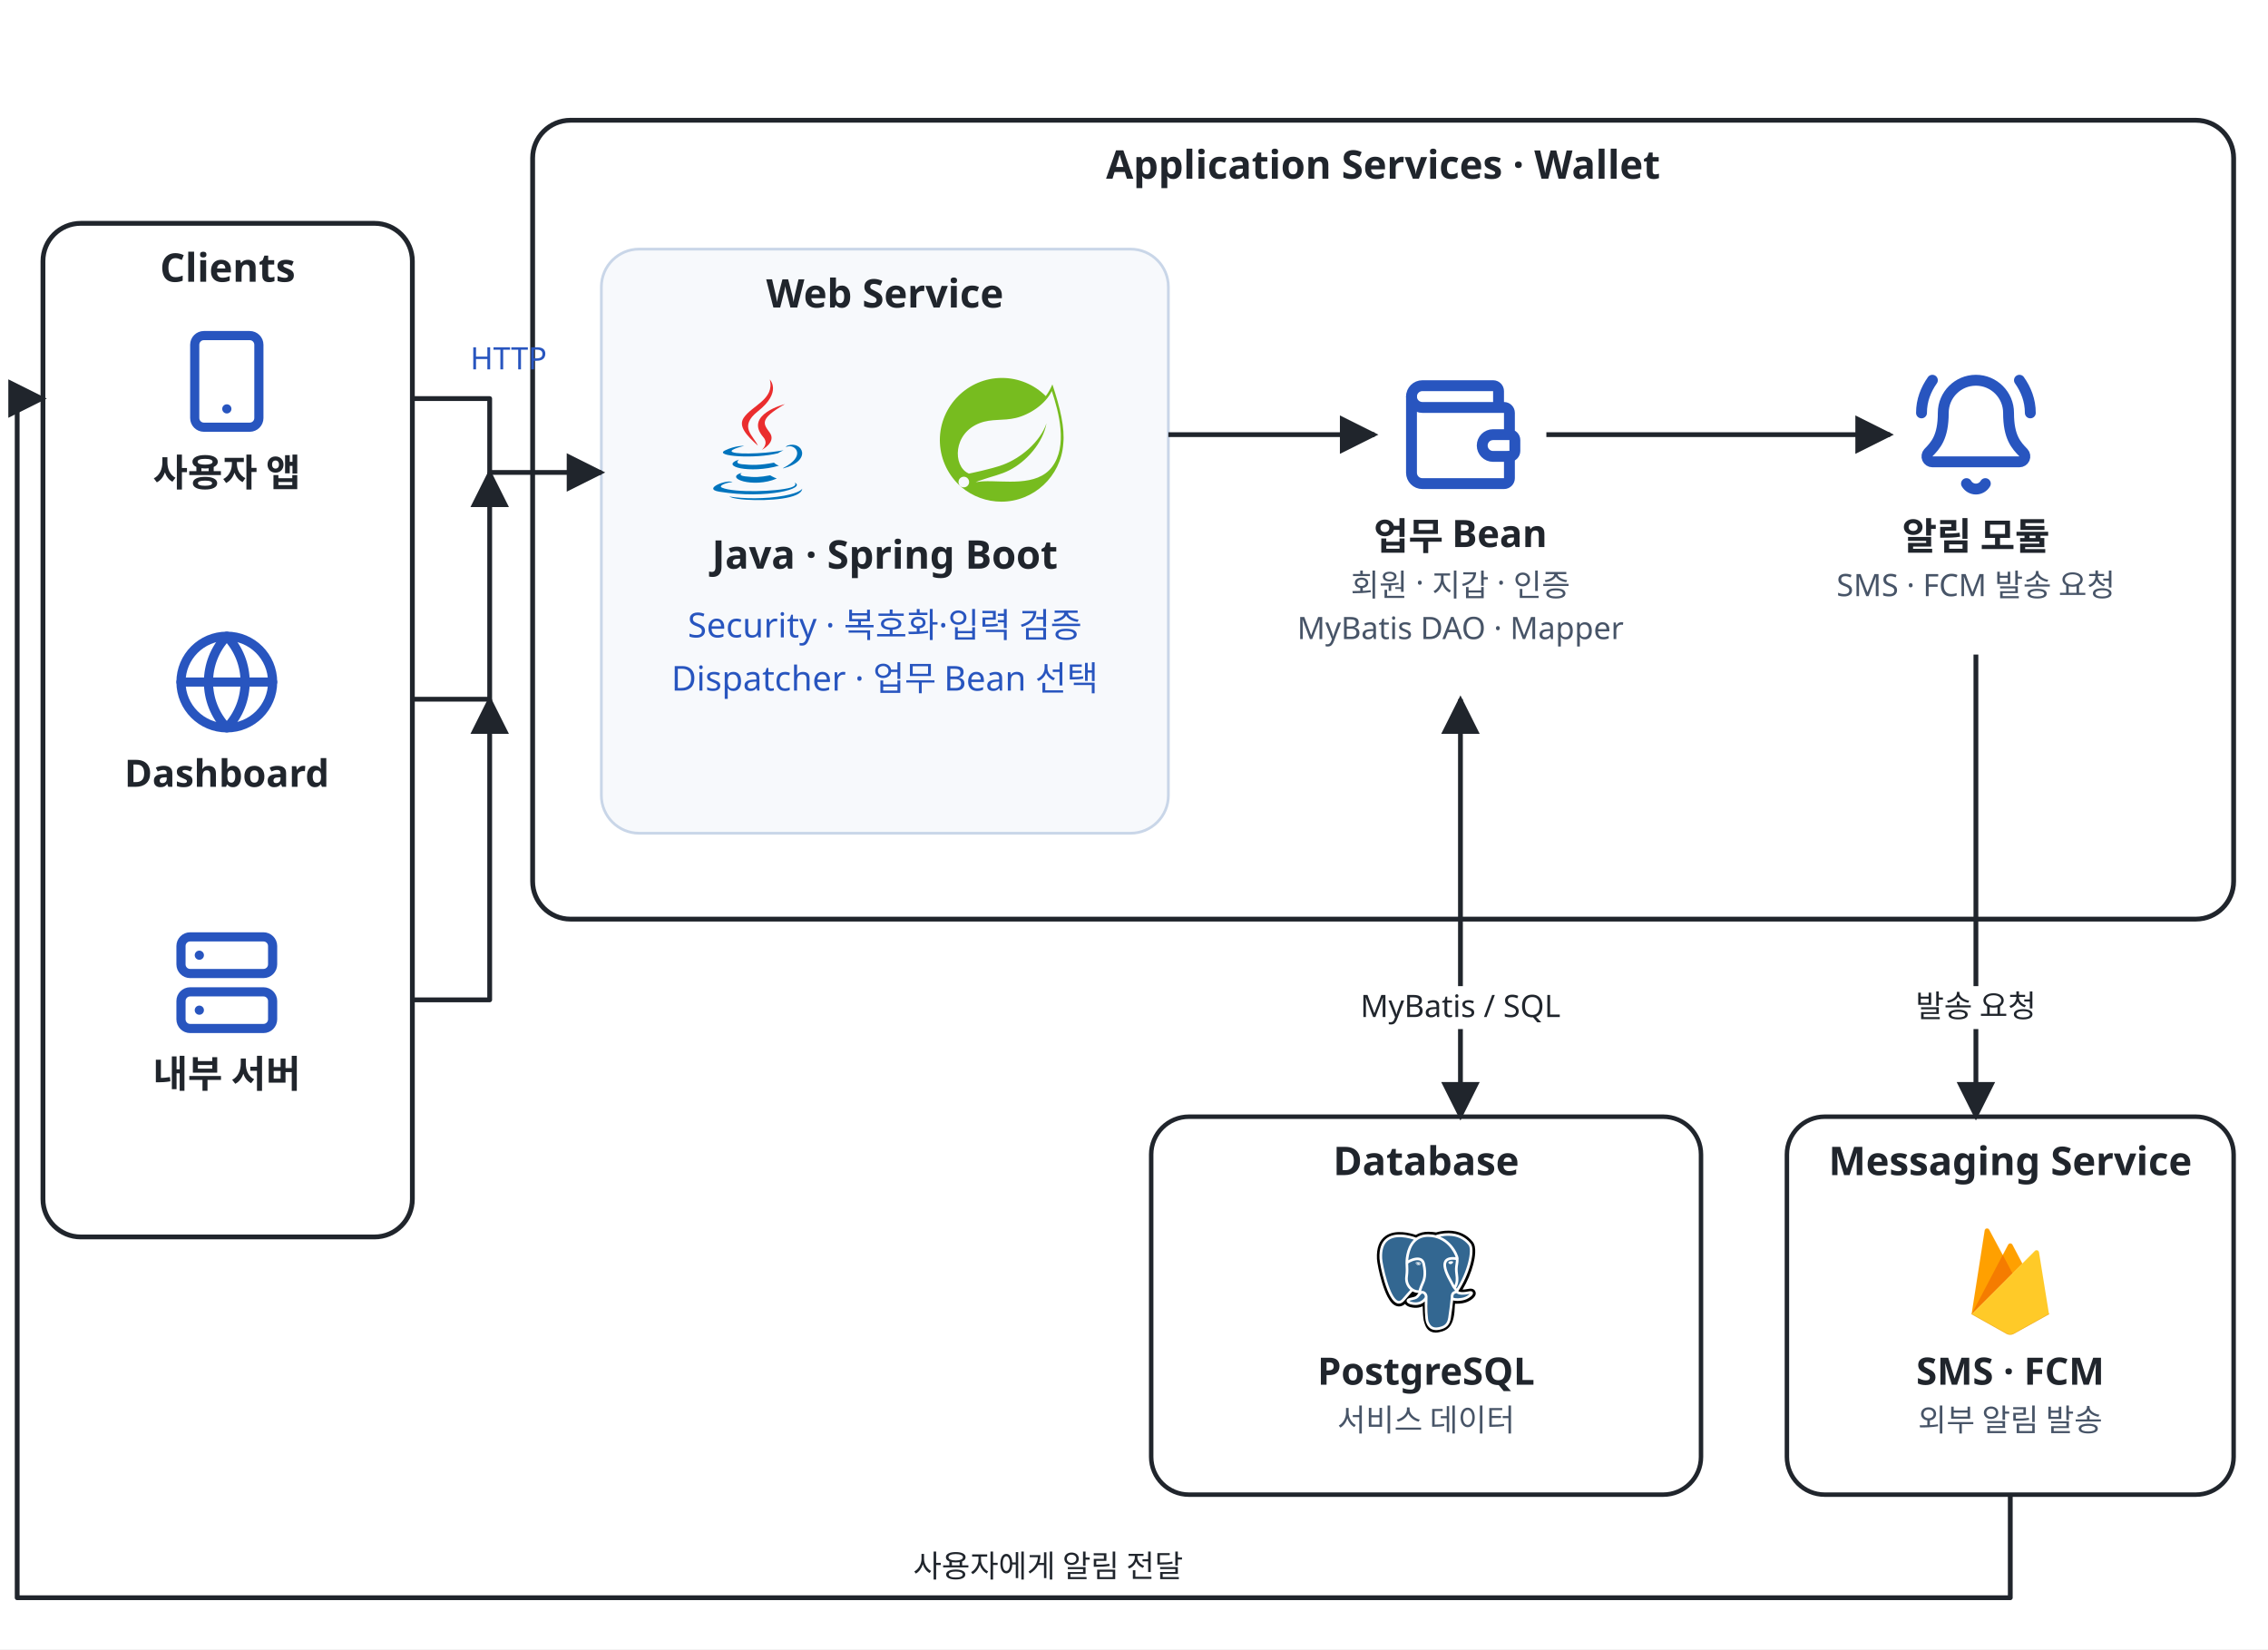
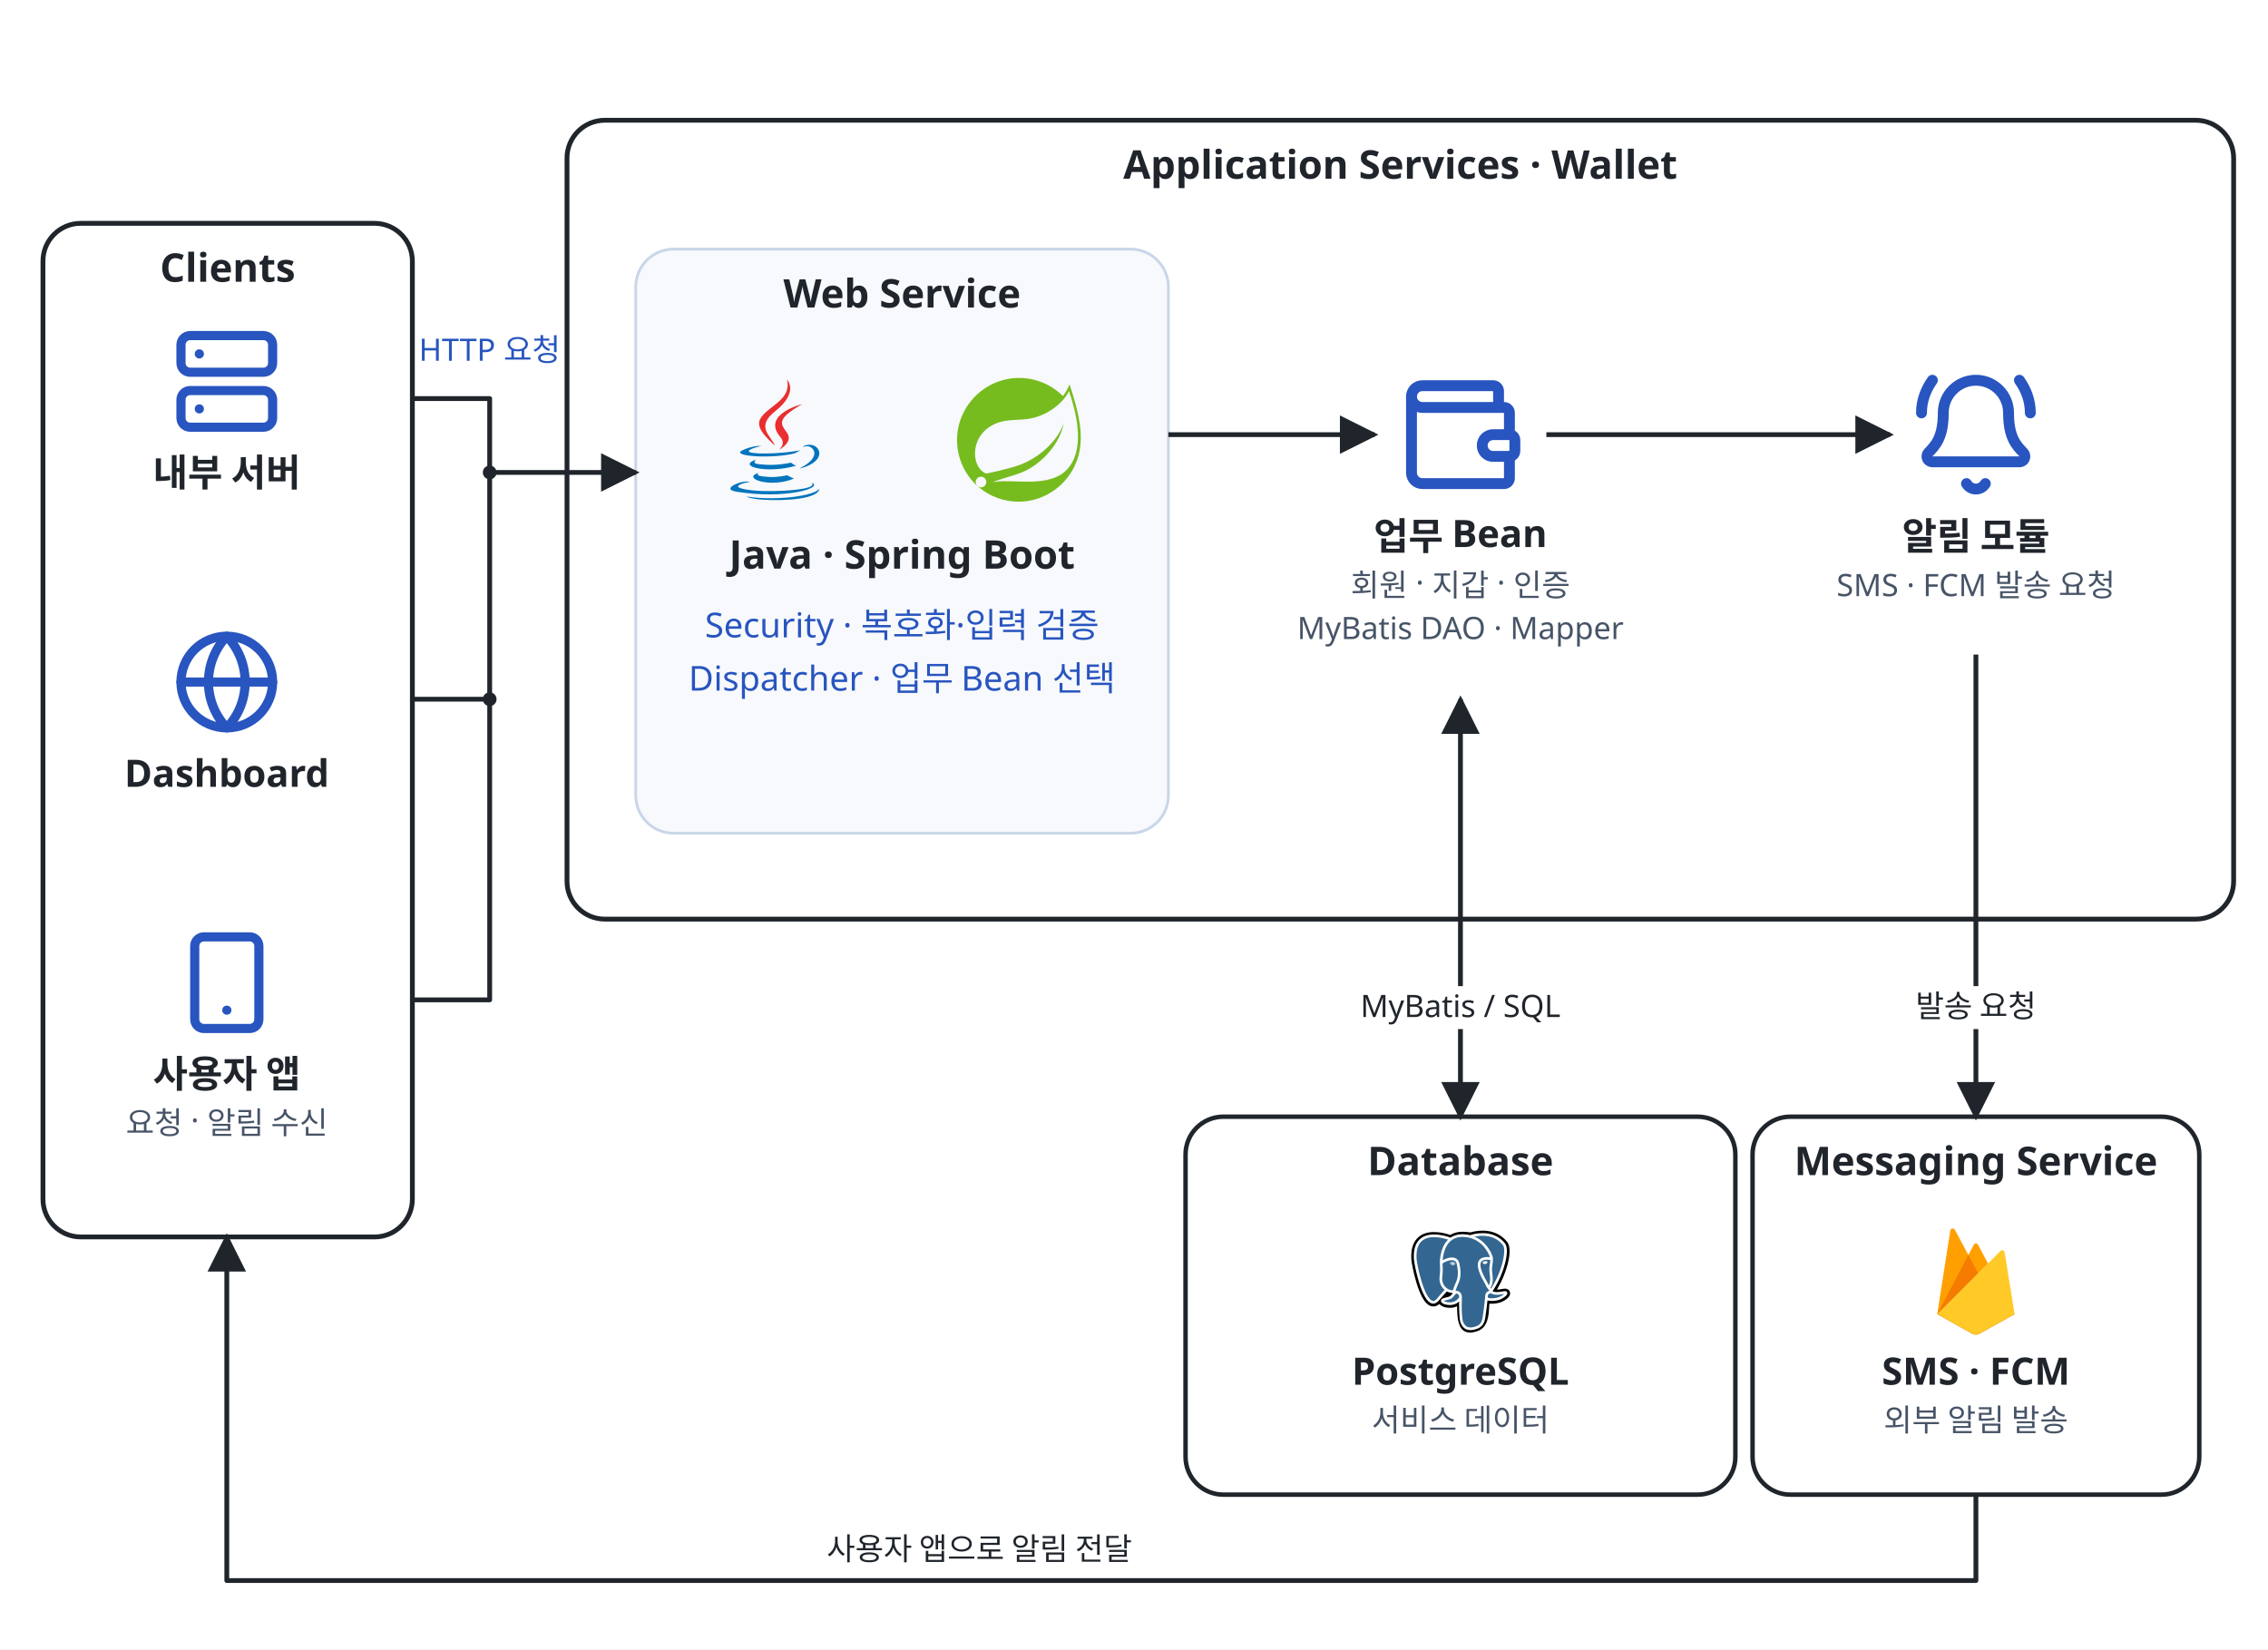
<svg xmlns="http://www.w3.org/2000/svg" width="1320" height="960" viewBox="0 0 1320 960" role="img" aria-labelledby="title desc">
  <defs>
    <marker id="arrow" viewBox="0 0 10 10" refX="9" refY="5" markerWidth="8" markerHeight="8" orient="auto-start-reverse">
      <path d="M 0 0 L 10 5 L 0 10 Z" fill="#20252c" />
    </marker>
    <marker id="arrow-start" viewBox="0 0 10 10" refX="1" refY="5" markerWidth="8" markerHeight="8" orient="auto">
      <path d="M 10 0 L 0 5 L 10 10 Z" fill="#20252c" />
    </marker>
    <symbol id="icon-bell-ring" viewBox="0 0 24 24">
      <g fill="none" stroke="currentColor" stroke-width="2" stroke-linecap="round" stroke-linejoin="round">
        <path d="M10.268 21a2 2 0 0 0 3.464 0" />
        <path d="M22 8c0-2.3-.8-4.3-2-6" />
        <path d="M3.262 15.326A1 1 0 0 0 4 17h16a1 1 0 0 0 .74-1.673C19.41 13.956 18 12.499 18 8A6 6 0 0 0 6 8c0 4.499-1.411 5.956-2.738 7.326" />
        <path d="M4 2C2.8 3.7 2 5.7 2 8" />
      </g>
    </symbol>
    <symbol id="icon-firebase" viewBox="0 0 128 128">
      <g>
        <path fill="#ffa000" d="M17.474 103.276 33.229 2.462a2.91 2.91 0 0 1 5.44-.924l16.294 30.39 6.494-12.366a2.91 2.91 0 0 1 5.15 0l43.97 83.714H17.474Z" />
        <path fill="#f57c00" d="M71.903 64.005 54.955 31.913l-37.481 71.363Z" />
        <path fill="#ffca28" d="M110.577 103.276 98.51 28.604a2.913 2.913 0 0 0-1.984-2.286 2.906 2.906 0 0 0-2.94.714l-76.112 76.243 42.115 23.618a8.728 8.728 0 0 0 8.51 0l42.478-23.618Z" />
        <path fill="#fff" fill-opacity=".2" d="M98.51 28.604a2.913 2.913 0 0 0-1.984-2.286 2.906 2.906 0 0 0-2.94.713L78.479 42.178 66.6 19.562a2.91 2.91 0 0 0-5.15 0l-6.494 12.365L38.662 1.538A2.91 2.91 0 0 0 35.605.044a2.907 2.907 0 0 0-2.384 2.425L17.474 103.276h-.051l.05.058.415.204 75.676-75.764a2.91 2.91 0 0 1 4.932 1.571l11.965 74.003.116-.073L98.51 28.603Zm-80.898 74.534L33.228 3.182A2.91 2.91 0 0 1 35.613.756a2.911 2.911 0 0 1 3.057 1.495l16.292 30.39 6.495-12.366a2.91 2.91 0 0 1 5.15 0L78.245 42.41 17.61 103.138Z" />
        <path fill="#a52714" d="M68.099 126.18a8.728 8.728 0 0 1-8.51 0l-42.015-23.55-.102.647 42.115 23.61a8.728 8.728 0 0 0 8.51 0l42.48-23.61-.11-.67-42.37 23.575z" opacity=".2" />
      </g>
    </symbol>
    <symbol id="icon-globe" viewBox="0 0 24 24">
      <g fill="none" stroke="currentColor" stroke-width="2" stroke-linecap="round" stroke-linejoin="round">
        <circle cx="12" cy="12" r="10" />
        <path d="M12 2a14.5 14.5 0 0 0 0 20 14.5 14.5 0 0 0 0-20" />
        <path d="M2 12h20" />
      </g>
    </symbol>
    <symbol id="icon-java" viewBox="0 0 128 128">
      <g>
        <path fill="#0074BD" d="M47.617 98.12s-4.767 2.774 3.397 3.71c9.892 1.13 14.947.968 25.845-1.092 0 0 2.871 1.795 6.873 3.351-24.439 10.47-55.308-.607-36.115-5.969zm-2.988-13.665s-5.348 3.959 2.823 4.805c10.567 1.091 18.91 1.18 33.354-1.6 0 0 1.993 2.025 5.132 3.131-29.542 8.64-62.446.68-41.309-6.336z" />
        <path fill="#EA2D2E" d="M69.802 61.271c6.025 6.935-1.58 13.17-1.58 13.17s15.289-7.891 8.269-17.777c-6.559-9.215-11.587-13.792 15.635-29.58 0 .001-42.731 10.67-22.324 34.187z" />
        <path fill="#0074BD" d="M102.123 108.229s3.529 2.91-3.888 5.159c-14.102 4.272-58.706 5.56-71.094.171-4.451-1.938 3.899-4.625 6.526-5.192 2.739-.593 4.303-.485 4.303-.485-4.953-3.487-32.013 6.85-13.743 9.815 49.821 8.076 90.817-3.637 77.896-9.468zM49.912 70.294s-22.686 5.389-8.033 7.348c6.188.828 18.518.638 30.011-.326 9.39-.789 18.813-2.474 18.813-2.474s-3.308 1.419-5.704 3.053c-23.042 6.061-67.544 3.238-54.731-2.958 10.832-5.239 19.644-4.643 19.644-4.643zm40.697 22.747c23.421-12.167 12.591-23.86 5.032-22.285-1.848.385-2.677.72-2.677.72s.688-1.079 2-1.543c14.953-5.255 26.451 15.503-4.823 23.725 0-.002.359-.327.468-.617z" />
        <path fill="#EA2D2E" d="M76.491 1.587S89.459 14.563 64.188 34.51c-20.266 16.006-4.621 25.13-.007 35.559-11.831-10.673-20.509-20.07-14.688-28.815C58.041 28.42 81.722 22.195 76.491 1.587z" />
        <path fill="#0074BD" d="M52.214 126.021c22.476 1.437 57-.8 57.817-11.436 0 0-1.571 4.032-18.577 7.231-19.186 3.612-42.854 3.191-56.887.874 0 .001 2.875 2.381 17.647 3.331z" />
      </g>
    </symbol>
    <symbol id="icon-postgresql" viewBox="0 0 128 128">
      <g>
        <path d="M93.809 92.112c.785-6.533.55-7.492 5.416-6.433l1.235.108c3.742.17 8.637-.602 11.513-1.938 6.191-2.873 9.861-7.668 3.758-6.409-13.924 2.873-14.881-1.842-14.881-1.842 14.703-21.815 20.849-49.508 15.543-56.287-14.47-18.489-39.517-9.746-39.936-9.52l-.134.025c-2.751-.571-5.83-.912-9.289-.968-6.301-.104-11.082 1.652-14.709 4.402 0 0-44.683-18.409-42.604 23.151.442 8.841 12.672 66.898 27.26 49.362 5.332-6.412 10.484-11.834 10.484-11.834 2.558 1.699 5.622 2.567 8.834 2.255l.249-.212c-.078.796-.044 1.575.099 2.497-3.757 4.199-2.653 4.936-10.166 6.482-7.602 1.566-3.136 4.355-.221 5.084 3.535.884 11.712 2.136 17.238-5.598l-.22.882c1.474 1.18 1.375 8.477 1.583 13.69.209 5.214.558 10.079 1.621 12.948 1.063 2.868 2.317 10.256 12.191 8.14 8.252-1.764 14.561-4.309 15.136-27.985" />
        <path d="M75.458 125.256c-4.367 0-7.211-1.689-8.938-3.32-2.607-2.46-3.641-5.629-4.259-7.522l-.267-.79c-1.244-3.358-1.666-8.193-1.916-14.419-.038-.935-.064-1.898-.093-2.919-.021-.747-.047-1.684-.085-2.664a18.8 18.8 0 01-4.962 1.568c-3.079.526-6.389.356-9.84-.507-2.435-.609-4.965-1.871-6.407-3.82-4.203 3.681-8.212 3.182-10.396 2.453-3.853-1.285-7.301-4.896-10.542-11.037-2.309-4.375-4.542-10.075-6.638-16.943-3.65-11.96-5.969-24.557-6.175-28.693C4.292 23.698 7.777 14.44 15.296 9.129 27.157.751 45.128 5.678 51.68 7.915c4.402-2.653 9.581-3.944 15.433-3.851 3.143.051 6.136.327 8.916.823 2.9-.912 8.628-2.221 15.185-2.139 12.081.144 22.092 4.852 28.949 13.615 4.894 6.252 2.474 19.381.597 26.651-2.642 10.226-7.271 21.102-12.957 30.57 1.544.011 3.781-.174 6.961-.831 6.274-1.295 8.109 2.069 8.607 3.575 1.995 6.042-6.677 10.608-9.382 11.864-3.466 1.609-9.117 2.589-13.745 2.377l-.202-.013-1.216-.107-.12 1.014-.116.991c-.311 11.999-2.025 19.598-5.552 24.619-3.697 5.264-8.835 6.739-13.361 7.709-1.544.33-2.947.474-4.219.474zm-9.19-43.671c2.819 2.256 3.066 6.501 3.287 14.434.028.99.054 1.927.089 2.802.106 2.65.355 8.855 1.327 11.477.137.371.26.747.39 1.146 1.083 3.316 1.626 4.979 6.309 3.978 3.931-.843 5.952-1.599 7.534-3.851 2.299-3.274 3.585-9.86 3.821-19.575l4.783.116-4.75-.57.14-1.186c.455-3.91.783-6.734 3.396-8.602 2.097-1.498 4.486-1.353 6.389-1.01-2.091-1.58-2.669-3.433-2.823-4.193l-.399-1.965 1.121-1.663c6.457-9.58 11.781-21.354 14.609-32.304 2.906-11.251 2.02-17.226 1.134-18.356-11.729-14.987-32.068-8.799-34.192-8.097l-.359.194-1.8.335-.922-.191c-2.542-.528-5.366-.82-8.393-.869-4.756-.08-8.593 1.044-11.739 3.431l-2.183 1.655-2.533-1.043c-5.412-2.213-21.308-6.662-29.696-.721-4.656 3.298-6.777 9.76-6.305 19.207.156 3.119 2.275 14.926 5.771 26.377 4.831 15.825 9.221 21.082 11.054 21.693.32.108 1.15-.537 1.976-1.529a270.708 270.708 0 0110.694-12.07l2.77-2.915 3.349 2.225c1.35.897 2.839 1.406 4.368 1.502l7.987-6.812-1.157 11.808c-.026.265-.039.626.065 1.296l.348 2.238-1.51 1.688-.174.196 4.388 2.025 1.836-2.301z" />
        <path fill="#336791" d="M115.731 77.44c-13.925 2.873-14.882-1.842-14.882-1.842 14.703-21.816 20.849-49.51 15.545-56.287C101.924.823 76.875 9.566 76.457 9.793l-.135.024c-2.751-.571-5.83-.911-9.291-.967-6.301-.103-11.08 1.652-14.707 4.402 0 0-44.684-18.408-42.606 23.151.442 8.842 12.672 66.899 27.26 49.363 5.332-6.412 10.483-11.834 10.483-11.834 2.559 1.699 5.622 2.567 8.833 2.255l.25-.212c-.078.796-.042 1.575.1 2.497-3.758 4.199-2.654 4.936-10.167 6.482-7.602 1.566-3.136 4.355-.22 5.084 3.534.884 11.712 2.136 17.237-5.598l-.221.882c1.473 1.18 2.507 7.672 2.334 13.557-.174 5.885-.29 9.926.871 13.082 1.16 3.156 2.316 10.256 12.192 8.14 8.252-1.768 12.528-6.351 13.124-13.995.422-5.435 1.377-4.631 1.438-9.49l.767-2.3c.884-7.367.14-9.743 5.225-8.638l1.235.108c3.742.17 8.639-.602 11.514-1.938 6.19-2.871 9.861-7.667 3.758-6.408z" />
        <path fill="#fff" d="M75.957 122.307c-8.232 0-10.84-6.519-11.907-9.185-1.562-3.907-1.899-19.069-1.551-31.503a1.59 1.59 0 011.64-1.55 1.594 1.594 0 011.55 1.639c-.401 14.341.168 27.337 1.324 30.229 1.804 4.509 4.54 8.453 12.275 6.796 7.343-1.575 10.093-4.359 11.318-11.46.94-5.449 2.799-20.951 3.028-24.01a1.593 1.593 0 011.71-1.472 1.597 1.597 0 011.472 1.71c-.239 3.185-2.089 18.657-3.065 24.315-1.446 8.387-5.185 12.191-13.794 14.037-1.463.313-2.792.453-4 .454zM31.321 90.466a6.71 6.71 0 01-2.116-.35c-5.347-1.784-10.44-10.492-15.138-25.885-3.576-11.717-5.842-23.947-6.041-27.922-.589-11.784 2.445-20.121 9.02-24.778 13.007-9.216 34.888-.44 35.813-.062a1.596 1.596 0 01-1.207 2.955c-.211-.086-21.193-8.492-32.768-.285-5.622 3.986-8.203 11.392-7.672 22.011.167 3.349 2.284 15.285 5.906 27.149 4.194 13.742 8.967 22.413 13.096 23.79.648.216 2.62.873 5.439-2.517A245.272 245.272 0 0145.88 73.046a1.596 1.596 0 012.304 2.208c-.048.05-4.847 5.067-10.077 11.359-2.477 2.979-4.851 3.853-6.786 3.853zm69.429-13.445a1.596 1.596 0 01-1.322-2.487c14.863-22.055 20.08-48.704 15.612-54.414-5.624-7.186-13.565-10.939-23.604-11.156-7.433-.16-13.341 1.738-14.307 2.069l-.243.099c-.971.305-1.716-.227-1.997-.849a1.6 1.6 0 01.631-2.025c.046-.027.192-.089.429-.176l-.021.006.021-.007c1.641-.601 7.639-2.4 15.068-2.315 11.108.118 20.284 4.401 26.534 12.388 2.957 3.779 2.964 12.485.019 23.887-3.002 11.625-8.651 24.118-15.497 34.277-.306.457-.81.703-1.323.703zm.76 10.21c-2.538 0-4.813-.358-6.175-1.174-1.4-.839-1.667-1.979-1.702-2.584-.382-6.71 3.32-7.878 5.208-8.411-.263-.398-.637-.866-1.024-1.349-1.101-1.376-2.609-3.26-3.771-6.078-.182-.44-.752-1.463-1.412-2.648-3.579-6.418-11.026-19.773-6.242-26.612 2.214-3.165 6.623-4.411 13.119-3.716C97.6 28.837 88.5 10.625 66.907 10.271c-6.494-.108-11.82 1.889-15.822 5.93-8.96 9.049-8.636 25.422-8.631 25.586a1.595 1.595 0 11-3.19.084c-.02-.727-.354-17.909 9.554-27.916C53.455 9.272 59.559 6.96 66.96 7.081c13.814.227 22.706 7.25 27.732 13.101 5.479 6.377 8.165 13.411 8.386 15.759.165 1.746-1.088 2.095-1.341 2.147l-.576.013c-6.375-1.021-10.465-.312-12.156 2.104-3.639 5.201 3.406 17.834 6.414 23.229.768 1.376 1.322 2.371 1.576 2.985.988 2.396 2.277 4.006 3.312 5.3.911 1.138 1.7 2.125 1.982 3.283.131.23 1.99 2.98 13.021.703 2.765-.57 4.423-.083 4.93 1.45.997 3.015-4.597 6.532-7.694 7.97-2.775 1.29-7.204 2.106-11.036 2.106zm-4.696-4.021c.35.353 2.101.962 5.727.806 3.224-.138 6.624-.839 8.664-1.786 2.609-1.212 4.351-2.567 5.253-3.492l-.5.092c-7.053 1.456-12.042 1.262-14.828-.577a6.162 6.162 0 01-.54-.401c-.302.119-.581.197-.78.253-1.58.443-3.214.902-2.996 5.105zm-45.562 8.915c-1.752 0-3.596-.239-5.479-.71-1.951-.488-5.24-1.957-5.19-4.37.057-2.707 3.994-3.519 5.476-3.824 5.354-1.103 5.703-1.545 7.376-3.67.488-.619 1.095-1.39 1.923-2.314 1.229-1.376 2.572-2.073 3.992-2.073.989 0 1.8.335 2.336.558 1.708.708 3.133 2.42 3.719 4.467.529 1.847.276 3.625-.71 5.006-3.237 4.533-7.886 6.93-13.443 6.93zm-7.222-4.943c.481.372 1.445.869 2.518 1.137 1.631.408 3.213.615 4.705.615 4.546 0 8.196-1.882 10.847-5.594.553-.774.387-1.757.239-2.274-.31-1.083-1.08-2.068-1.873-2.397-.43-.178-.787-.314-1.115-.314-.176 0-.712 0-1.614 1.009a41.146 41.146 0 00-1.794 2.162c-2.084 2.646-3.039 3.544-9.239 4.821-1.513.31-2.289.626-2.674.835zm12.269-7.36a1.596 1.596 0 01-1.575-1.354 8.218 8.218 0 01-.08-.799c-4.064-.076-7.985-1.82-10.962-4.926-3.764-3.927-5.477-9.368-4.699-14.927.845-6.037.529-11.366.359-14.229-.047-.796-.081-1.371-.079-1.769.003-.505.013-1.844 4.489-4.113 1.592-.807 4.784-2.215 8.271-2.576 5.777-.597 9.585 1.976 10.725 7.246 3.077 14.228.244 20.521-1.825 25.117-.385.856-.749 1.664-1.04 2.447l-.257.69c-1.093 2.931-2.038 5.463-1.748 7.354a1.595 1.595 0 01-1.335 1.819l-.244.02zM42.464 42.26l.062 1.139c.176 2.974.504 8.508-.384 14.86-.641 4.585.759 9.06 3.843 12.276 2.437 2.542 5.644 3.945 8.94 3.945h.068c.369-1.555.982-3.197 1.642-4.966l.255-.686c.329-.884.714-1.74 1.122-2.646 1.991-4.424 4.47-9.931 1.615-23.132-.565-2.615-1.936-4.128-4.189-4.627-4.628-1.022-11.525 2.459-12.974 3.837zm9.63-.677c-.08.564 1.033 2.07 2.485 2.271 1.449.203 2.689-.975 2.768-1.539.079-.564-1.033-1.186-2.485-1.388-1.451-.202-2.691.092-2.768.656zm2.818 2.826l-.407-.028c-.9-.125-1.81-.692-2.433-1.518-.219-.29-.576-.852-.505-1.354.101-.736.999-1.177 2.4-1.177.313 0 .639.023.967.069.766.106 1.477.327 2.002.62.91.508.977 1.075.936 1.368-.112.813-1.405 2.02-2.96 2.02zm-2.289-2.732c.045.348.907 1.496 2.029 1.651l.261.018c1.036 0 1.81-.815 1.901-1.082-.096-.182-.762-.634-2.025-.81a5.823 5.823 0 00-.821-.059c-.812 0-1.243.183-1.345.282zm43.605-1.245c.079.564-1.033 2.07-2.484 2.272-1.45.202-2.691-.975-2.771-1.539-.076-.564 1.036-1.187 2.486-1.388 1.45-.203 2.689.092 2.769.655zm-2.819 2.56c-1.396 0-2.601-1.086-2.7-1.791-.115-.846 1.278-1.489 2.712-1.688.316-.044.629-.066.93-.066 1.238 0 2.058.363 2.14.949.053.379-.238.964-.739 1.492-.331.347-1.026.948-1.973 1.079l-.37.025zm.943-3.013c-.276 0-.564.021-.856.061-1.441.201-2.301.779-2.259 1.089.048.341.968 1.332 2.173 1.332l.297-.021c.787-.109 1.378-.623 1.66-.919.443-.465.619-.903.598-1.052-.028-.198-.56-.49-1.613-.49zm3.965 32.843a1.594 1.594 0 01-1.324-2.483c3.398-5.075 2.776-10.25 2.175-15.255-.257-2.132-.521-4.337-.453-6.453.07-2.177.347-3.973.614-5.71.317-2.058.617-4.002.493-6.31a1.595 1.595 0 113.186-.172c.142 2.638-.197 4.838-.525 6.967-.253 1.643-.515 3.342-.578 5.327-.061 1.874.178 3.864.431 5.97.64 5.322 1.365 11.354-2.691 17.411a1.596 1.596 0 01-1.328.708z" />
      </g>
    </symbol>
    <symbol id="icon-server" viewBox="0 0 24 24">
      <g fill="none" stroke="currentColor" stroke-width="2" stroke-linecap="round" stroke-linejoin="round">
        <rect width="20" height="8" x="2" y="2" rx="2" ry="2" />
        <rect width="20" height="8" x="2" y="14" rx="2" ry="2" />
        <line x1="6" x2="6.01" y1="6" y2="6" />
        <line x1="6" x2="6.01" y1="18" y2="18" />
      </g>
    </symbol>
    <symbol id="icon-smartphone" viewBox="0 0 24 24">
      <g fill="none" stroke="currentColor" stroke-width="2" stroke-linecap="round" stroke-linejoin="round">
        <rect width="14" height="20" x="5" y="2" rx="2" ry="2" />
        <path d="M12 18h.01" />
      </g>
    </symbol>
    <symbol id="icon-spring" viewBox="0 0 128 128">
      <g>
        <path d="M116.452 6.643a59.104 59.104 0 01-6.837 12.136A64.249 64.249 0 0064.205-.026C28.984-.026 0 28.982 0 64.242a64.316 64.316 0 0019.945 46.562l2.368 2.1a64.22 64.22 0 0041.358 15.122c33.487 0 61.637-26.24 64.021-59.683 1.751-16.371-3.051-37.077-11.24-61.7zM29.067 111.17a5.5 5.5 0 01-4.269 2.034c-3.018 0-5.487-2.484-5.487-5.502 0-3.017 2.485-5.501 5.487-5.501 1.25 0 2.485.433 3.452 1.234 2.351 1.9 2.718 5.384.817 7.735zm87.119-19.238c-15.843 21.122-49.68 14.003-71.376 15.02 0 0-3.852.234-7.721.867 0 0 1.45-.617 3.335-1.334 15.226-5.301 22.43-6.335 31.685-11.086 17.427-8.869 34.654-28.274 38.24-48.463-6.637 19.422-26.75 36.11-45.077 42.895-12.557 4.635-35.238 9.136-35.238 9.136l-.917-.484c-15.442-7.518-15.91-40.977 12.157-51.78 12.291-4.735 24.048-2.134 37.323-5.302 14.175-3.367 30.568-14.004 37.238-27.874 7.471 22.19 16.46 56.932.35 78.405z" fill="#77bc1f" />
      </g>
    </symbol>
    <symbol id="icon-wallet" viewBox="0 0 24 24">
      <g fill="none" stroke="currentColor" stroke-width="2" stroke-linecap="round" stroke-linejoin="round">
        <path d="M19 7V4a1 1 0 0 0-1-1H5a2 2 0 0 0 0 4h15a1 1 0 0 1 1 1v4h-3a2 2 0 0 0 0 4h3a1 1 0 0 0 1-1v-2a1 1 0 0 0-1-1" />
        <path d="M3 5v14a2 2 0 0 0 2 2h15a1 1 0 0 0 1-1v-4" />
      </g>
    </symbol>
  </defs>
  <rect width="1320" height="960" fill="#fff" />
  <g font-family="Segoe UI, Apple SD Gothic Neo, Malgun Gothic, sans-serif">
-     <rect x="310" y="70" width="990" height="465" rx="22" fill="#fff" stroke="#20252c" stroke-width="2.8" />
-     <text x="805.0" y="104" text-anchor="middle" font-size="23" font-weight="700" fill="#20252c">Application Services · Wallet</text>
+     <rect x="330" y="70" width="970" height="465" rx="22" fill="#fff" stroke="#20252c" stroke-width="2.8" />
+     <text x="815.0" y="104" text-anchor="middle" font-size="23" font-weight="700" fill="#20252c">Application Services · Wallet</text>
    <rect x="25" y="130" width="215" height="590" rx="22" fill="#fff" stroke="#20252c" stroke-width="2.8" />
    <text x="132.5" y="164" text-anchor="middle" font-size="23" font-weight="700" fill="#20252c">Clients</text>
-     <use href="#icon-smartphone" x="100.0" y="190" width="64" height="64" color="#2855bf" />
-     <text x="132" y="283" text-anchor="middle" font-size="22" font-weight="700" fill="#20252c">사용자 앱</text>
+     <use href="#icon-server" x="100.0" y="190" width="64" height="64" color="#2855bf" />
+     <text x="132" y="283" text-anchor="middle" font-size="22" font-weight="700" fill="#20252c">내부 서버</text>
    <use href="#icon-globe" x="100.0" y="365" width="64" height="64" color="#2855bf" />
    <text x="132" y="458" text-anchor="middle" font-size="22" font-weight="700" fill="#20252c">Dashboard</text>
-     <use href="#icon-server" x="100.0" y="540" width="64" height="64" color="#2855bf" />
-     <text x="132" y="633" text-anchor="middle" font-size="22" font-weight="700" fill="#20252c">내부 서버</text>
-     <rect x="350" y="145" width="330" height="340" rx="22" fill="#f7f9fc" stroke="#c9d6e8" stroke-width="1.6" />
-     <text x="515.0" y="179" text-anchor="middle" font-size="23" font-weight="700" fill="#20252c">Web Service</text>
-     <use href="#icon-java" x="405.0" y="220" width="72" height="72" color="#20252c" />
-     <use href="#icon-spring" x="547.0" y="220" width="72" height="72" color="#20252c" />
-     <text x="515.0" y="331" text-anchor="middle" font-size="23" font-weight="700" fill="#20252c">Java · Spring Boot</text>
-     <text x="515.0" y="371" text-anchor="middle" font-size="20" font-weight="400" fill="#2855bf">Security · 복호화·입력 검증</text>
-     <text x="515.0" y="402" text-anchor="middle" font-size="20" font-weight="400" fill="#2855bf">Dispatcher · 업무 Bean 선택</text>
+     <use href="#icon-smartphone" x="100.0" y="540" width="64" height="64" color="#2855bf" />
+     <text x="132" y="633" text-anchor="middle" font-size="22" font-weight="700" fill="#20252c">사용자 앱</text>
+     <text x="132" y="660" text-anchor="middle" font-size="18" font-weight="400" fill="#475467">요청 · 알림 수신</text>
+     <rect x="370" y="145" width="310" height="340" rx="22" fill="#f7f9fc" stroke="#c9d6e8" stroke-width="1.6" />
+     <text x="525.0" y="179" text-anchor="middle" font-size="23" font-weight="700" fill="#20252c">Web Service</text>
+     <use href="#icon-java" x="415.0" y="220" width="72" height="72" color="#20252c" />
+     <use href="#icon-spring" x="557.0" y="220" width="72" height="72" color="#20252c" />
+     <text x="525.0" y="331" text-anchor="middle" font-size="23" font-weight="700" fill="#20252c">Java · Spring Boot</text>
+     <text x="525.0" y="371" text-anchor="middle" font-size="20" font-weight="400" fill="#2855bf">Security · 복호화·입력 검증</text>
+     <text x="525.0" y="402" text-anchor="middle" font-size="20" font-weight="400" fill="#2855bf">Dispatcher · 업무 Bean 선택</text>
    <use href="#icon-wallet" x="812.0" y="215" width="76" height="76" color="#2855bf" />
    <text x="850" y="320" text-anchor="middle" font-size="22" font-weight="700" fill="#20252c">업무 Bean</text>
    <text x="850" y="347" text-anchor="middle" font-size="18" font-weight="400" fill="#475467">회원 · 지갑 · 인증</text>
    <text x="850" y="372" text-anchor="middle" font-size="18" font-weight="400" fill="#475467">MyBatis DAO · Mapper</text>
    <use href="#icon-bell-ring" x="1112.0" y="215" width="76" height="76" color="#2855bf" />
    <text x="1150" y="320" text-anchor="middle" font-size="22" font-weight="700" fill="#20252c">알림 모듈</text>
    <text x="1150" y="347" text-anchor="middle" font-size="18" font-weight="400" fill="#475467">SMS · FCM 발송 요청</text>
-     <rect x="670" y="650" width="320" height="220" rx="22" fill="#fff" stroke="#20252c" stroke-width="2.6" />
-     <text x="830.0" y="684" text-anchor="middle" font-size="23" font-weight="700" fill="#20252c">Database</text>
-     <use href="#icon-postgresql" x="799.0" y="715" width="62" height="62" color="#2855bf" />
-     <text x="830.0" y="806" text-anchor="middle" font-size="22" font-weight="700" fill="#20252c">PostgreSQL</text>
-     <text x="830.0" y="833" text-anchor="middle" font-size="18" font-weight="400" fill="#475467">서비스 데이터</text>
-     <rect x="1040" y="650" width="260" height="220" rx="22" fill="#fff" stroke="#20252c" stroke-width="2.6" />
-     <text x="1170.0" y="684" text-anchor="middle" font-size="23" font-weight="700" fill="#20252c">Messaging Service</text>
-     <use href="#icon-firebase" x="1139.0" y="715" width="62" height="62" color="#2855bf" />
-     <text x="1170.0" y="806" text-anchor="middle" font-size="22" font-weight="700" fill="#20252c">SMS · FCM</text>
-     <text x="1170.0" y="833" text-anchor="middle" font-size="18" font-weight="400" fill="#475467">외부 알림 발송</text>
-     <path d="M 240 232 L 285 232 L 285 275 L 350 275" fill="none" stroke="#20252c" stroke-width="2.8" stroke-linejoin="round" marker-end="url(#arrow)" />
-     <path d="M 240 407 L 285 407 L 285 275" fill="none" stroke="#20252c" stroke-width="2.8" stroke-linejoin="round" marker-end="url(#arrow)" />
-     <path d="M 240 582 L 285 582 L 285 407" fill="none" stroke="#20252c" stroke-width="2.8" stroke-linejoin="round" marker-end="url(#arrow)" />
-     <text x="296" y="215" text-anchor="middle" font-size="18" font-weight="400" fill="#2855bf">HTTP</text>
+     <rect x="690" y="650" width="320" height="220" rx="22" fill="#fff" stroke="#20252c" stroke-width="2.6" />
+     <text x="850.0" y="684" text-anchor="middle" font-size="23" font-weight="700" fill="#20252c">Database</text>
+     <use href="#icon-postgresql" x="819.0" y="715" width="62" height="62" color="#2855bf" />
+     <text x="850.0" y="806" text-anchor="middle" font-size="22" font-weight="700" fill="#20252c">PostgreSQL</text>
+     <text x="850.0" y="833" text-anchor="middle" font-size="18" font-weight="400" fill="#475467">서비스 데이터</text>
+     <rect x="1020" y="650" width="260" height="220" rx="22" fill="#fff" stroke="#20252c" stroke-width="2.6" />
+     <text x="1150.0" y="684" text-anchor="middle" font-size="23" font-weight="700" fill="#20252c">Messaging Service</text>
+     <use href="#icon-firebase" x="1119.0" y="715" width="62" height="62" color="#2855bf" />
+     <text x="1150.0" y="806" text-anchor="middle" font-size="22" font-weight="700" fill="#20252c">SMS · FCM</text>
+     <text x="1150.0" y="833" text-anchor="middle" font-size="18" font-weight="400" fill="#475467">외부 알림 발송</text>
+     <path d="M 240 232 H 285 V 582 H 240 M 240 407 H 285" fill="none" stroke="#20252c" stroke-width="2.8" stroke-linejoin="round" />
+     <circle cx="285" cy="275" r="4" fill="#20252c" />
+     <circle cx="285" cy="407" r="4" fill="#20252c" />
+     <path d="M 285 275 L 370 275" fill="none" stroke="#20252c" stroke-width="2.8" stroke-linejoin="round" marker-end="url(#arrow)" />
+     <text x="285" y="210" text-anchor="middle" font-size="18" font-weight="400" fill="#2855bf">HTTP 요청</text>
    <path d="M 680 253 L 800 253" fill="none" stroke="#20252c" stroke-width="2.8" stroke-linejoin="round" marker-end="url(#arrow)" />
    <path d="M 900 253 L 1100 253" fill="none" stroke="#20252c" stroke-width="2.8" stroke-linejoin="round" marker-end="url(#arrow)" />
    <path d="M 850 407 L 850 650" fill="none" stroke="#20252c" stroke-width="2.8" stroke-linejoin="round" marker-end="url(#arrow)" marker-start="url(#arrow-start)" />
    <rect x="777.0" y="574" width="146" height="25" rx="3" fill="#fff" />
    <text x="850" y="592" text-anchor="middle" font-size="18" font-weight="400" fill="#20252c">MyBatis / SQL</text>
    <path d="M 1150 381 L 1150 650" fill="none" stroke="#20252c" stroke-width="2.8" stroke-linejoin="round" marker-end="url(#arrow)" />
    <rect x="1103.0" y="574" width="94" height="25" rx="3" fill="#fff" />
    <text x="1150" y="592" text-anchor="middle" font-size="18" font-weight="400" fill="#20252c">발송 요청</text>
-     <path d="M 1170 870 L 1170 930 L 10 930 L 10 232 L 25 232" fill="none" stroke="#20252c" stroke-width="2.8" stroke-linejoin="round" marker-end="url(#arrow)" />
-     <rect x="515.5" y="900" width="189" height="25" rx="3" fill="#fff" />
-     <text x="610" y="918" text-anchor="middle" font-size="18" font-weight="400" fill="#20252c">사용자에게 알림 전달</text>
+     <path d="M 1150 870 L 1150 920 L 132 920 L 132 720" fill="none" stroke="#20252c" stroke-width="2.8" stroke-linejoin="round" marker-end="url(#arrow)" />
+     <rect x="462.0" y="890" width="216" height="25" rx="3" fill="#fff" />
+     <text x="570" y="908" text-anchor="middle" font-size="18" font-weight="400" fill="#20252c">사용자 앱으로 알림 전달</text>
  </g>
</svg>
